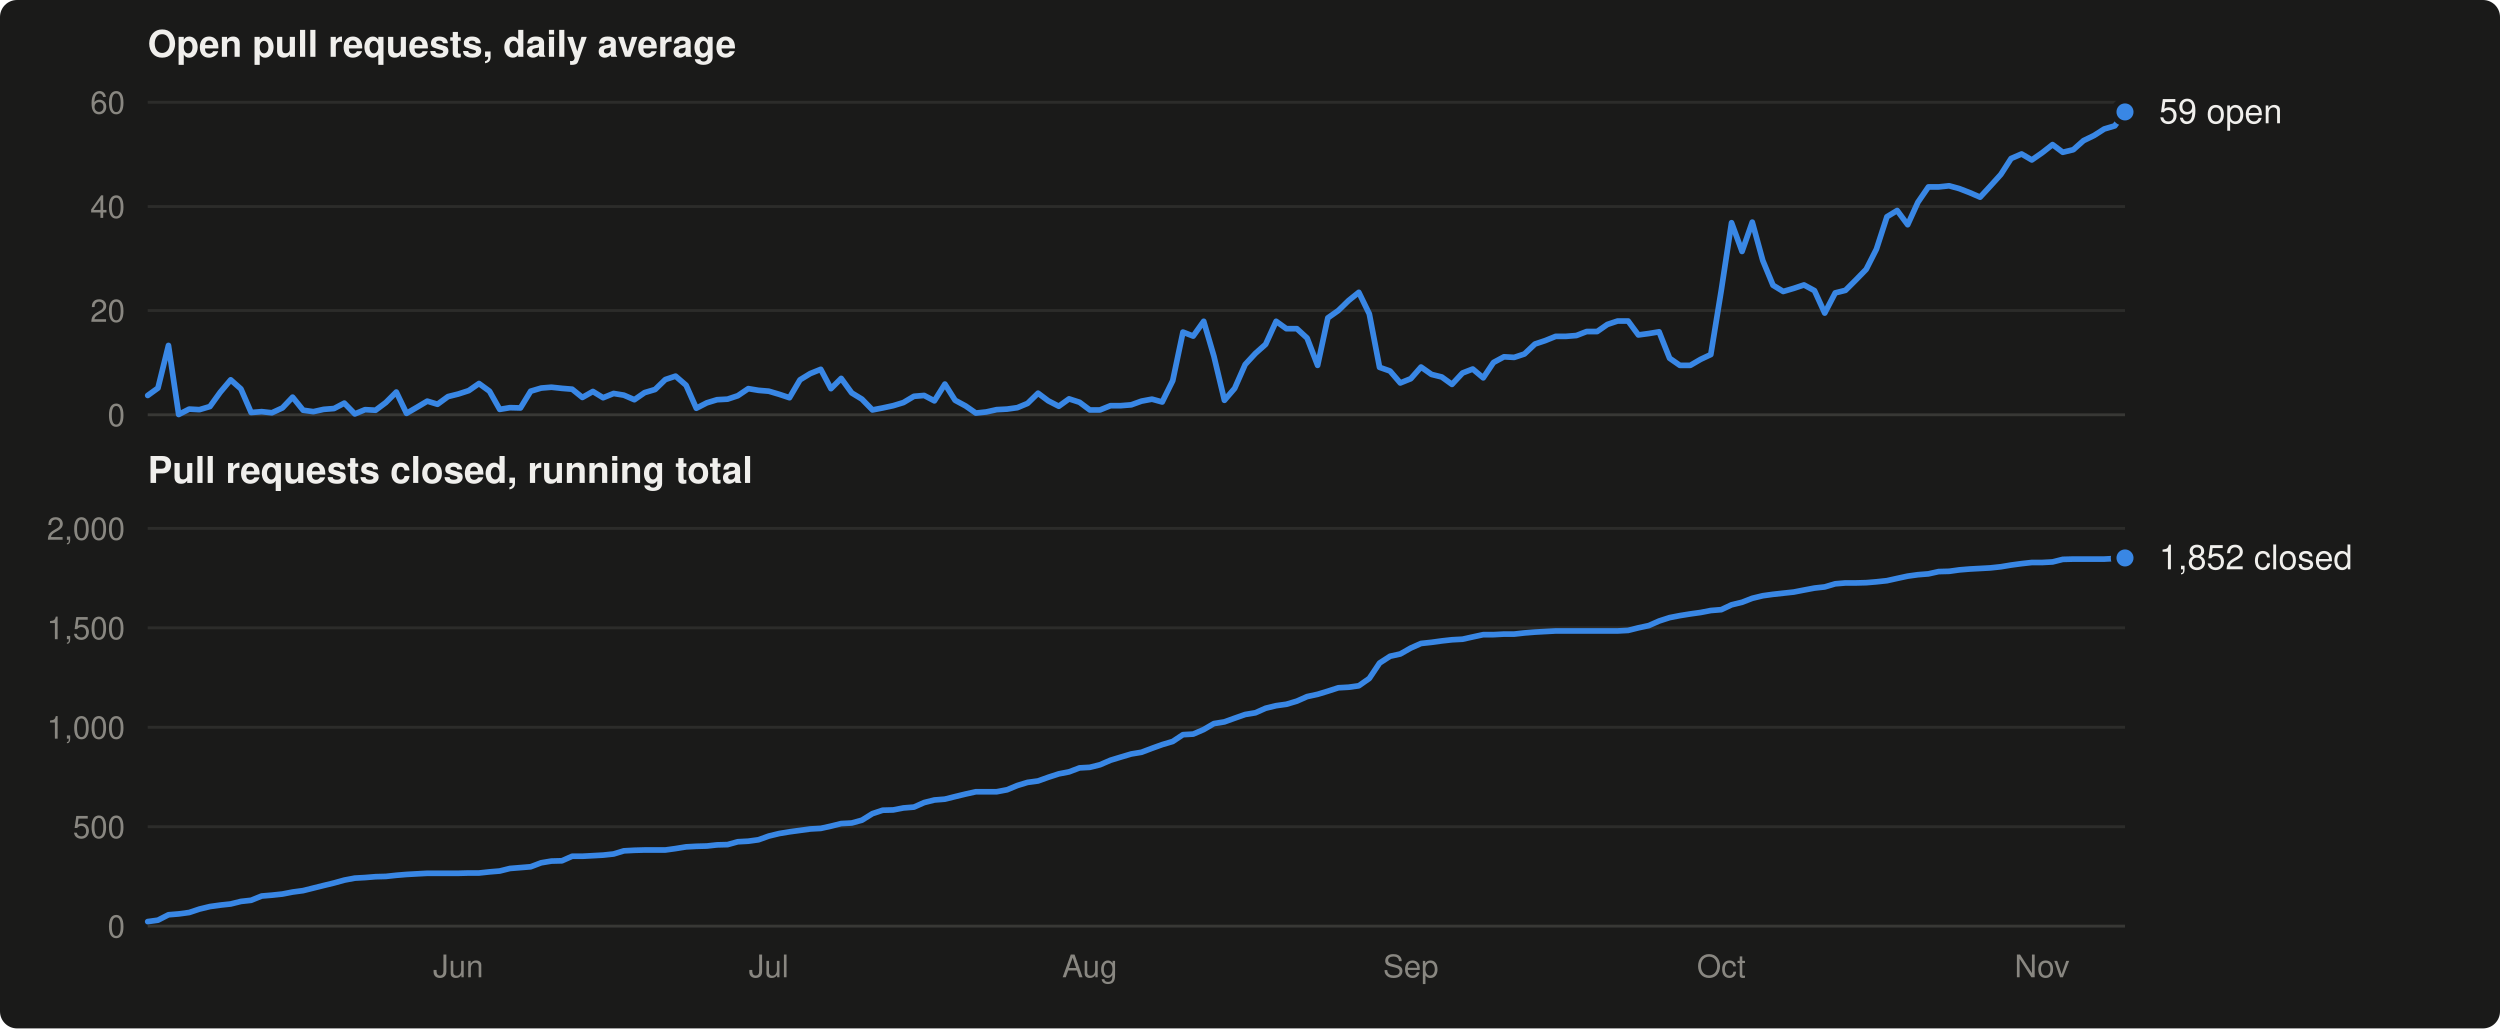
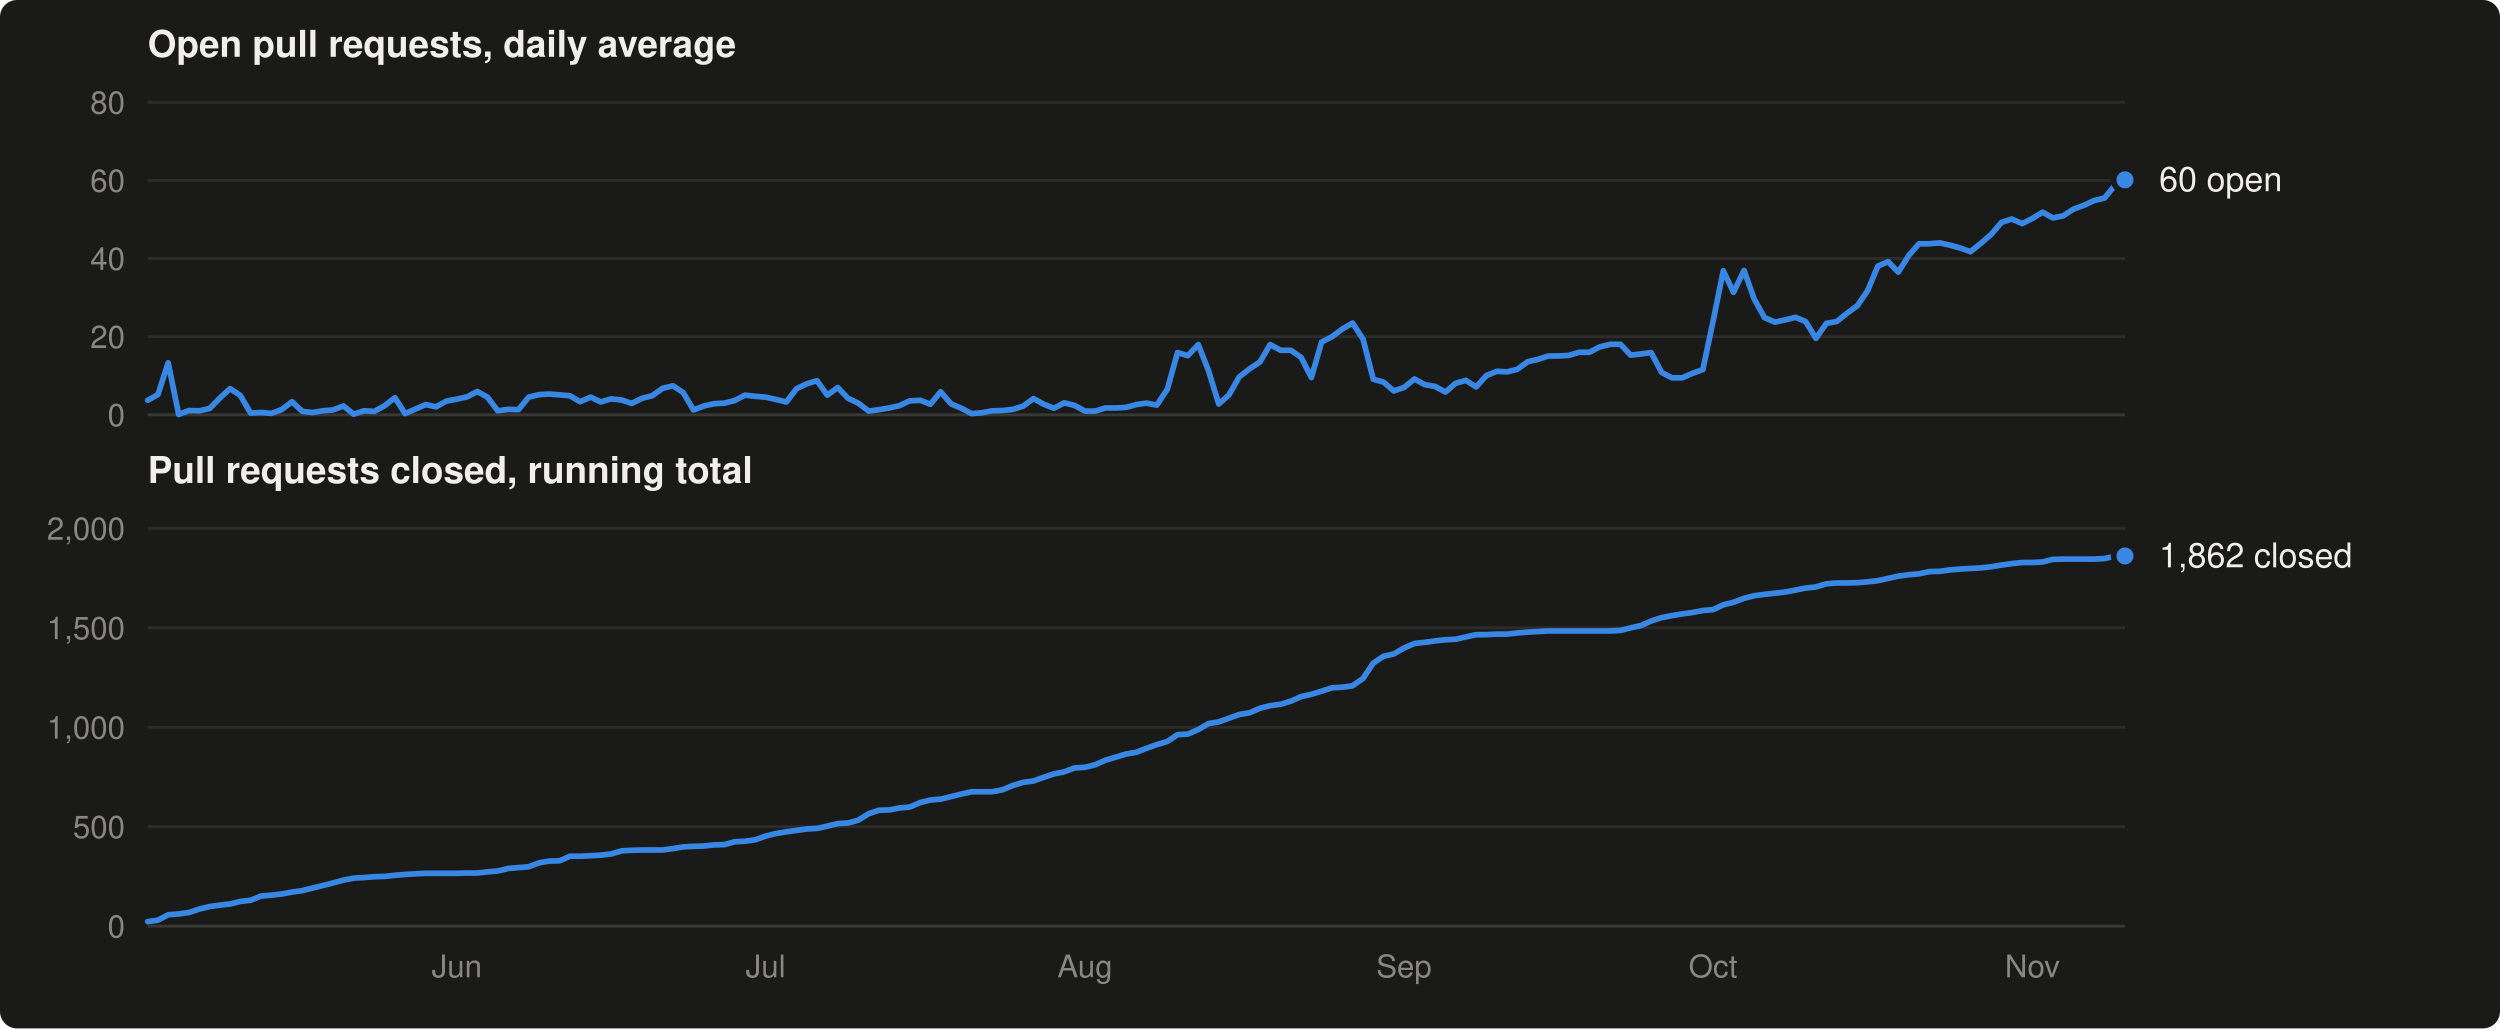
<svg xmlns="http://www.w3.org/2000/svg" width="880" height="362" viewBox="0 0 880 362" role="img" aria-labelledby="t d" font-family="-apple-system, BlinkMacSystemFont, 'Segoe UI', Helvetica, Arial, sans-serif">
  <rect width="100%" height="100%" rx="6" fill="#1a1a19" />
  <text x="52.0" y="20.0" fill="#f0efec" font-size="13" font-weight="600" text-anchor="start">Open pull requests, daily average</text>
  <line x1="52" y1="146.0" x2="748" y2="146.0" stroke="#383835" stroke-width="1" />
  <text x="44.0" y="150.0" fill="#898781" font-size="11" font-weight="400" text-anchor="end">0</text>
-   <line x1="52" y1="109.3" x2="748" y2="109.3" stroke="#2c2c2a" stroke-width="1" />
-   <text x="44.0" y="113.3" fill="#898781" font-size="11" font-weight="400" text-anchor="end">20</text>
-   <line x1="52" y1="72.7" x2="748" y2="72.7" stroke="#2c2c2a" stroke-width="1" />
-   <text x="44.0" y="76.7" fill="#898781" font-size="11" font-weight="400" text-anchor="end">40</text>
+   <line x1="52" y1="118.5" x2="748" y2="118.5" stroke="#2c2c2a" stroke-width="1" />
+   <text x="44.0" y="122.5" fill="#898781" font-size="11" font-weight="400" text-anchor="end">20</text>
+   <line x1="52" y1="91.0" x2="748" y2="91.0" stroke="#2c2c2a" stroke-width="1" />
+   <text x="44.0" y="95.0" fill="#898781" font-size="11" font-weight="400" text-anchor="end">40</text>
+   <line x1="52" y1="63.5" x2="748" y2="63.5" stroke="#2c2c2a" stroke-width="1" />
+   <text x="44.0" y="67.5" fill="#898781" font-size="11" font-weight="400" text-anchor="end">60</text>
  <line x1="52" y1="36.0" x2="748" y2="36.0" stroke="#2c2c2a" stroke-width="1" />
-   <text x="44.0" y="40.0" fill="#898781" font-size="11" font-weight="400" text-anchor="end">60</text>
-   <path d="M52.0,139.2 L55.6,136.6 L59.3,121.6 L62.9,145.9 L66.6,144.0 L70.2,144.2 L73.9,143.1 L77.5,138.1 L81.2,133.7 L84.8,136.9 L88.4,145.2 L92.1,144.9 L95.7,145.3 L99.4,143.6 L103.0,139.8 L106.7,144.4 L110.3,144.9 L113.9,144.1 L117.6,143.8 L121.2,141.9 L124.9,145.7 L128.5,144.2 L132.2,144.4 L135.8,141.7 L139.5,138.0 L143.1,145.5 L146.7,143.4 L150.4,141.2 L154.0,142.3 L157.7,139.6 L161.3,138.7 L165.0,137.5 L168.6,135.0 L172.3,137.7 L175.9,144.1 L179.5,143.5 L183.2,143.6 L186.8,137.7 L190.5,136.6 L194.1,136.3 L197.8,136.7 L201.4,137.0 L205.0,139.9 L208.7,137.8 L212.3,140.0 L216.0,138.5 L219.6,139.1 L223.3,140.7 L226.9,138.2 L230.6,137.1 L234.2,133.6 L237.8,132.4 L241.5,135.6 L245.1,143.7 L248.8,141.8 L252.4,140.7 L256.1,140.5 L259.7,139.3 L263.4,136.8 L267.0,137.4 L270.6,137.7 L274.3,138.8 L277.9,140.0 L281.6,133.7 L285.2,131.5 L288.9,130.0 L292.5,136.8 L296.1,133.2 L299.8,138.3 L303.4,140.5 L307.1,144.3 L310.7,143.6 L314.4,142.8 L318.0,141.7 L321.7,139.5 L325.3,139.2 L328.9,141.1 L332.6,135.2 L336.2,140.9 L339.9,142.9 L343.5,145.4 L347.2,145.0 L350.8,144.2 L354.5,144.0 L358.1,143.5 L361.7,142.0 L365.4,138.4 L369.0,141.1 L372.7,143.0 L376.3,140.4 L380.0,141.6 L383.6,144.3 L387.2,144.3 L390.9,142.8 L394.5,142.8 L398.2,142.5 L401.8,141.2 L405.5,140.5 L409.1,141.5 L412.8,134.0 L416.4,116.9 L420.0,118.3 L423.7,113.1 L427.3,125.4 L431.0,140.9 L434.6,136.7 L438.3,128.3 L441.9,124.4 L445.5,121.2 L449.2,113.1 L452.8,115.7 L456.5,115.7 L460.1,119.0 L463.8,128.6 L467.4,111.9 L471.1,109.3 L474.7,105.8 L478.3,102.9 L482.0,110.5 L485.6,129.3 L489.3,130.6 L492.9,134.8 L496.6,133.3 L500.2,129.2 L503.9,131.8 L507.5,132.7 L511.1,135.3 L514.8,131.3 L518.4,129.9 L522.1,133.0 L525.7,127.6 L529.4,125.6 L533.0,125.8 L536.6,124.6 L540.3,121.1 L543.9,119.9 L547.6,118.4 L551.2,118.4 L554.9,118.1 L558.5,116.7 L562.2,116.7 L565.8,114.2 L569.4,113.0 L573.1,113.0 L576.7,117.9 L580.4,117.4 L584.0,116.8 L587.7,126.1 L591.3,128.6 L595.0,128.6 L598.6,126.5 L602.2,124.8 L605.9,102.1 L609.5,78.4 L613.2,88.5 L616.8,78.2 L620.5,91.7 L624.1,100.4 L627.7,102.6 L631.4,101.5 L635.0,100.3 L638.7,102.3 L642.3,110.2 L646.0,103.1 L649.6,102.2 L653.3,98.5 L656.9,94.8 L660.5,87.7 L664.2,76.3 L667.8,74.1 L671.5,79.1 L675.1,71.2 L678.8,65.8 L682.4,65.8 L686.1,65.4 L689.7,66.4 L693.3,67.8 L697.0,69.4 L700.6,65.5 L704.3,61.4 L707.9,55.8 L711.6,54.2 L715.2,56.3 L718.8,53.8 L722.5,50.9 L726.1,53.6 L729.8,52.7 L733.4,49.5 L737.1,47.7 L740.7,45.4 L744.4,44.3 L748.0,39.4" fill="none" stroke="#3987e5" stroke-width="2" stroke-linejoin="round" stroke-linecap="round" />
-   <circle cx="748.0" cy="39.4" r="4" fill="#3987e5" stroke="#1a1a19" stroke-width="2" />
-   <text x="760.0" y="43.4" fill="#f0efec" font-size="12" font-weight="400" text-anchor="start">59 open</text>
+   <text x="44.0" y="40.0" fill="#898781" font-size="11" font-weight="400" text-anchor="end">80</text>
+   <path d="M52.0,140.9 L55.6,138.9 L59.2,127.7 L62.9,145.9 L66.5,144.5 L70.1,144.6 L73.8,143.8 L77.4,140.1 L81.0,136.8 L84.6,139.2 L88.2,145.4 L91.9,145.2 L95.5,145.5 L99.1,144.2 L102.8,141.4 L106.4,144.8 L110.0,145.2 L113.6,144.6 L117.2,144.3 L120.9,142.9 L124.5,145.8 L128.1,144.6 L131.8,144.8 L135.4,142.8 L139.0,140.0 L142.6,145.6 L146.2,144.0 L149.9,142.4 L153.5,143.2 L157.1,141.2 L160.8,140.5 L164.4,139.7 L168.0,137.8 L171.6,139.8 L175.2,144.6 L178.9,144.1 L182.5,144.2 L186.1,139.8 L189.8,138.9 L193.4,138.7 L197.0,139.0 L200.6,139.3 L204.2,141.4 L207.9,139.8 L211.5,141.5 L215.1,140.4 L218.8,140.8 L222.4,142.0 L226.0,140.2 L229.6,139.3 L233.2,136.7 L236.9,135.8 L240.5,138.2 L244.1,144.3 L247.8,142.9 L251.4,142.1 L255.0,141.9 L258.6,141.0 L262.2,139.1 L265.9,139.5 L269.5,139.8 L273.1,140.6 L276.8,141.5 L280.4,136.8 L284.0,135.1 L287.6,134.0 L291.2,139.1 L294.9,136.4 L298.5,140.2 L302.1,141.9 L305.8,144.7 L309.4,144.2 L313.0,143.6 L316.6,142.8 L320.2,141.1 L323.9,140.9 L327.5,142.3 L331.1,137.9 L334.8,142.2 L338.4,143.7 L342.0,145.6 L345.6,145.3 L349.2,144.6 L352.9,144.5 L356.5,144.1 L360.1,143.0 L363.8,140.3 L367.4,142.3 L371.0,143.7 L374.6,141.8 L378.2,142.7 L381.9,144.7 L385.5,144.7 L389.1,143.6 L392.8,143.6 L396.4,143.4 L400.0,142.4 L403.6,141.9 L407.2,142.6 L410.9,137.0 L414.5,124.1 L418.1,125.2 L421.8,121.3 L425.4,130.5 L429.0,142.2 L432.6,139.0 L436.2,132.7 L439.9,129.8 L443.5,127.4 L447.1,121.3 L450.8,123.3 L454.4,123.3 L458.0,125.8 L461.6,132.9 L465.2,120.4 L468.9,118.5 L472.5,115.8 L476.1,113.7 L479.8,119.4 L483.4,133.5 L487.0,134.5 L490.6,137.6 L494.2,136.4 L497.9,133.4 L501.5,135.4 L505.1,136.0 L508.8,138.0 L512.4,134.9 L516.0,133.9 L519.6,136.2 L523.2,132.2 L526.9,130.7 L530.5,130.9 L534.1,130.0 L537.8,127.3 L541.4,126.5 L545.0,125.3 L548.6,125.3 L552.2,125.1 L555.9,124.0 L559.5,124.0 L563.1,122.1 L566.8,121.2 L570.4,121.2 L574.0,125.0 L577.6,124.6 L581.2,124.1 L584.9,131.1 L588.5,133.0 L592.1,133.0 L595.8,131.4 L599.4,130.1 L603.0,113.1 L606.6,95.3 L610.2,102.9 L613.9,95.2 L617.5,105.3 L621.1,111.8 L624.8,113.4 L628.4,112.6 L632.0,111.7 L635.6,113.2 L639.2,119.1 L642.9,113.8 L646.5,113.2 L650.1,110.3 L653.8,107.6 L657.4,102.3 L661.0,93.7 L664.6,92.1 L668.2,95.8 L671.9,89.9 L675.5,85.8 L679.1,85.8 L682.8,85.5 L686.4,86.3 L690.0,87.3 L693.6,88.6 L697.2,85.7 L700.9,82.5 L704.5,78.3 L708.1,77.1 L711.8,78.7 L715.4,76.9 L719.0,74.7 L722.6,76.7 L726.2,76.0 L729.9,73.6 L733.5,72.3 L737.1,70.6 L740.8,69.7 L744.4,65.3 L748.0,63.3" fill="none" stroke="#3987e5" stroke-width="2" stroke-linejoin="round" stroke-linecap="round" />
+   <circle cx="748.0" cy="63.3" r="4" fill="#3987e5" stroke="#1a1a19" stroke-width="2" />
+   <text x="760.0" y="67.3" fill="#f0efec" font-size="12" font-weight="400" text-anchor="start">60 open</text>
  <text x="52.0" y="170.0" fill="#f0efec" font-size="13" font-weight="600" text-anchor="start">Pull requests closed, running total</text>
  <line x1="52" y1="326.0" x2="748" y2="326.0" stroke="#383835" stroke-width="1" />
  <text x="44.0" y="330.0" fill="#898781" font-size="11" font-weight="400" text-anchor="end">0</text>
  <line x1="52" y1="291.0" x2="748" y2="291.0" stroke="#2c2c2a" stroke-width="1" />
  <text x="44.0" y="295.0" fill="#898781" font-size="11" font-weight="400" text-anchor="end">500</text>
  <line x1="52" y1="256.0" x2="748" y2="256.0" stroke="#2c2c2a" stroke-width="1" />
  <text x="44.0" y="260.0" fill="#898781" font-size="11" font-weight="400" text-anchor="end">1,000</text>
  <line x1="52" y1="221.0" x2="748" y2="221.0" stroke="#2c2c2a" stroke-width="1" />
  <text x="44.0" y="225.0" fill="#898781" font-size="11" font-weight="400" text-anchor="end">1,500</text>
  <line x1="52" y1="186.0" x2="748" y2="186.0" stroke="#2c2c2a" stroke-width="1" />
  <text x="44.0" y="190.0" fill="#898781" font-size="11" font-weight="400" text-anchor="end">2,000</text>
-   <path d="M52.0,324.4 L55.6,323.9 L59.3,322.0 L62.9,321.7 L66.6,321.2 L70.2,320.0 L73.9,319.1 L77.5,318.6 L81.2,318.2 L84.8,317.3 L88.4,316.9 L92.1,315.4 L95.7,315.1 L99.4,314.7 L103.0,314.0 L106.7,313.5 L110.3,312.6 L113.9,311.7 L117.6,310.8 L121.2,309.8 L124.9,309.1 L128.5,308.9 L132.2,308.6 L135.8,308.5 L139.5,308.1 L143.1,307.8 L146.7,307.6 L150.4,307.4 L154.0,307.4 L157.7,307.4 L161.3,307.4 L165.0,307.3 L168.6,307.3 L172.3,306.9 L175.9,306.6 L179.5,305.7 L183.2,305.4 L186.8,305.1 L190.5,303.7 L194.1,303.1 L197.8,303.0 L201.4,301.4 L205.0,301.4 L208.7,301.2 L212.3,301.0 L216.0,300.6 L219.6,299.5 L223.3,299.3 L226.9,299.2 L230.6,299.2 L234.2,299.2 L237.8,298.7 L241.5,298.1 L245.1,297.9 L248.8,297.8 L252.4,297.4 L256.1,297.3 L259.7,296.3 L263.4,296.1 L267.0,295.6 L270.6,294.3 L274.3,293.4 L277.9,292.8 L281.6,292.3 L285.2,291.8 L288.9,291.6 L292.5,290.8 L296.1,289.9 L299.8,289.7 L303.4,288.7 L307.1,286.4 L310.7,285.2 L314.4,285.1 L318.0,284.4 L321.7,284.1 L325.3,282.5 L328.9,281.6 L332.6,281.3 L336.2,280.4 L339.9,279.5 L343.5,278.7 L347.2,278.7 L350.8,278.7 L354.5,278.0 L358.1,276.5 L361.7,275.4 L365.4,274.9 L369.0,273.6 L372.7,272.4 L376.3,271.7 L380.0,270.3 L383.6,270.1 L387.2,269.2 L390.9,267.6 L394.5,266.5 L398.2,265.4 L401.8,264.8 L405.5,263.4 L409.1,262.1 L412.8,261.0 L416.4,258.6 L420.0,258.4 L423.7,256.8 L427.3,254.7 L431.0,254.1 L434.6,252.8 L438.3,251.5 L441.9,250.9 L445.5,249.3 L449.2,248.4 L452.8,247.9 L456.5,246.8 L460.1,245.2 L463.8,244.4 L467.4,243.3 L471.1,242.1 L474.7,241.9 L478.3,241.4 L482.0,238.8 L485.6,233.4 L489.3,231.0 L492.9,230.2 L496.6,228.1 L500.2,226.5 L503.9,226.1 L507.5,225.6 L511.1,225.2 L514.8,225.0 L518.4,224.2 L522.1,223.4 L525.7,223.4 L529.4,223.2 L533.0,223.2 L536.6,222.8 L540.3,222.5 L543.9,222.3 L547.6,222.1 L551.2,222.1 L554.9,222.1 L558.5,222.1 L562.2,222.1 L565.8,222.1 L569.4,222.1 L573.1,221.9 L576.7,221.0 L580.4,220.2 L584.0,218.6 L587.7,217.4 L591.3,216.7 L595.0,216.1 L598.6,215.6 L602.2,214.9 L605.9,214.6 L609.5,212.9 L613.2,212.0 L616.8,210.6 L620.5,209.7 L624.1,209.2 L627.7,208.8 L631.4,208.4 L635.0,207.7 L638.7,207.0 L642.3,206.6 L646.0,205.5 L649.6,205.2 L653.3,205.2 L656.9,205.1 L660.5,204.8 L664.2,204.4 L667.8,203.6 L671.5,202.8 L675.1,202.3 L678.8,202.0 L682.4,201.2 L686.1,201.1 L689.7,200.6 L693.3,200.3 L697.0,200.1 L700.6,199.9 L704.3,199.5 L707.9,198.9 L711.6,198.4 L715.2,198.0 L718.8,198.0 L722.5,197.8 L726.1,196.9 L729.8,196.8 L733.4,196.8 L737.1,196.8 L740.7,196.8 L744.4,196.6 L748.0,196.4" fill="none" stroke="#3987e5" stroke-width="2" stroke-linejoin="round" stroke-linecap="round" />
-   <circle cx="748.0" cy="196.4" r="4" fill="#3987e5" stroke="#1a1a19" stroke-width="2" />
-   <text x="760.0" y="200.4" fill="#f0efec" font-size="12" font-weight="400" text-anchor="start">1,852 closed</text>
-   <text x="161.3" y="344.0" fill="#898781" font-size="11" font-weight="400" text-anchor="middle">Jun</text>
-   <text x="270.6" y="344.0" fill="#898781" font-size="11" font-weight="400" text-anchor="middle">Jul</text>
-   <text x="383.6" y="344.0" fill="#898781" font-size="11" font-weight="400" text-anchor="middle">Aug</text>
-   <text x="496.6" y="344.0" fill="#898781" font-size="11" font-weight="400" text-anchor="middle">Sep</text>
-   <text x="605.9" y="344.0" fill="#898781" font-size="11" font-weight="400" text-anchor="middle">Oct</text>
-   <text x="718.8" y="344.0" fill="#898781" font-size="11" font-weight="400" text-anchor="middle">Nov</text>
+   <path d="M52.0,324.4 L55.6,323.9 L59.2,322.0 L62.9,321.7 L66.5,321.2 L70.1,320.0 L73.8,319.1 L77.4,318.6 L81.0,318.2 L84.6,317.3 L88.2,316.9 L91.9,315.4 L95.5,315.1 L99.1,314.7 L102.8,314.0 L106.4,313.5 L110.0,312.6 L113.6,311.7 L117.2,310.8 L120.9,309.8 L124.5,309.1 L128.1,308.9 L131.8,308.6 L135.4,308.5 L139.0,308.1 L142.6,307.8 L146.2,307.6 L149.9,307.4 L153.5,307.4 L157.1,307.4 L160.8,307.4 L164.4,307.3 L168.0,307.3 L171.6,306.9 L175.2,306.6 L178.9,305.7 L182.5,305.4 L186.1,305.1 L189.8,303.7 L193.4,303.1 L197.0,303.0 L200.6,301.4 L204.2,301.4 L207.9,301.2 L211.5,301.0 L215.1,300.6 L218.8,299.5 L222.4,299.3 L226.0,299.2 L229.6,299.2 L233.2,299.2 L236.9,298.7 L240.5,298.1 L244.1,297.9 L247.8,297.8 L251.4,297.4 L255.0,297.3 L258.6,296.3 L262.2,296.1 L265.9,295.6 L269.5,294.3 L273.1,293.4 L276.8,292.8 L280.4,292.3 L284.0,291.8 L287.6,291.6 L291.2,290.8 L294.9,289.9 L298.5,289.7 L302.1,288.7 L305.8,286.4 L309.4,285.2 L313.0,285.1 L316.6,284.4 L320.2,284.1 L323.9,282.5 L327.5,281.6 L331.1,281.3 L334.8,280.4 L338.4,279.5 L342.0,278.7 L345.6,278.7 L349.2,278.7 L352.9,278.0 L356.5,276.5 L360.1,275.4 L363.8,274.9 L367.4,273.6 L371.0,272.4 L374.6,271.7 L378.2,270.3 L381.9,270.1 L385.5,269.2 L389.1,267.6 L392.8,266.5 L396.4,265.4 L400.0,264.8 L403.6,263.4 L407.2,262.1 L410.9,261.0 L414.5,258.6 L418.1,258.4 L421.8,256.8 L425.4,254.7 L429.0,254.1 L432.6,252.8 L436.2,251.5 L439.9,250.9 L443.5,249.3 L447.1,248.4 L450.8,247.9 L454.4,246.8 L458.0,245.2 L461.6,244.4 L465.2,243.3 L468.9,242.1 L472.5,241.9 L476.1,241.4 L479.8,238.8 L483.4,233.4 L487.0,231.0 L490.6,230.2 L494.2,228.1 L497.9,226.5 L501.5,226.1 L505.1,225.6 L508.8,225.2 L512.4,225.0 L516.0,224.2 L519.6,223.4 L523.2,223.4 L526.9,223.2 L530.5,223.2 L534.1,222.8 L537.8,222.5 L541.4,222.3 L545.0,222.1 L548.6,222.1 L552.2,222.1 L555.9,222.1 L559.5,222.1 L563.1,222.1 L566.8,222.1 L570.4,221.9 L574.0,221.0 L577.6,220.2 L581.2,218.6 L584.9,217.4 L588.5,216.7 L592.1,216.1 L595.8,215.6 L599.4,214.9 L603.0,214.6 L606.6,212.9 L610.2,212.0 L613.9,210.6 L617.5,209.7 L621.1,209.2 L624.8,208.8 L628.4,208.4 L632.0,207.7 L635.6,207.0 L639.2,206.6 L642.9,205.5 L646.5,205.2 L650.1,205.2 L653.8,205.1 L657.4,204.8 L661.0,204.4 L664.6,203.6 L668.2,202.8 L671.9,202.3 L675.5,202.0 L679.1,201.2 L682.8,201.1 L686.4,200.6 L690.0,200.3 L693.6,200.1 L697.2,199.9 L700.9,199.5 L704.5,198.9 L708.1,198.4 L711.8,198.0 L715.4,198.0 L719.0,197.8 L722.6,196.9 L726.2,196.8 L729.9,196.8 L733.5,196.8 L737.1,196.8 L740.8,196.6 L744.4,195.8 L748.0,195.7" fill="none" stroke="#3987e5" stroke-width="2" stroke-linejoin="round" stroke-linecap="round" />
+   <circle cx="748.0" cy="195.7" r="4" fill="#3987e5" stroke="#1a1a19" stroke-width="2" />
+   <text x="760.0" y="199.7" fill="#f0efec" font-size="12" font-weight="400" text-anchor="start">1,862 closed</text>
+   <text x="160.8" y="344.0" fill="#898781" font-size="11" font-weight="400" text-anchor="middle">Jun</text>
+   <text x="269.5" y="344.0" fill="#898781" font-size="11" font-weight="400" text-anchor="middle">Jul</text>
+   <text x="381.9" y="344.0" fill="#898781" font-size="11" font-weight="400" text-anchor="middle">Aug</text>
+   <text x="494.2" y="344.0" fill="#898781" font-size="11" font-weight="400" text-anchor="middle">Sep</text>
+   <text x="603.0" y="344.0" fill="#898781" font-size="11" font-weight="400" text-anchor="middle">Oct</text>
+   <text x="715.4" y="344.0" fill="#898781" font-size="11" font-weight="400" text-anchor="middle">Nov</text>
</svg>
